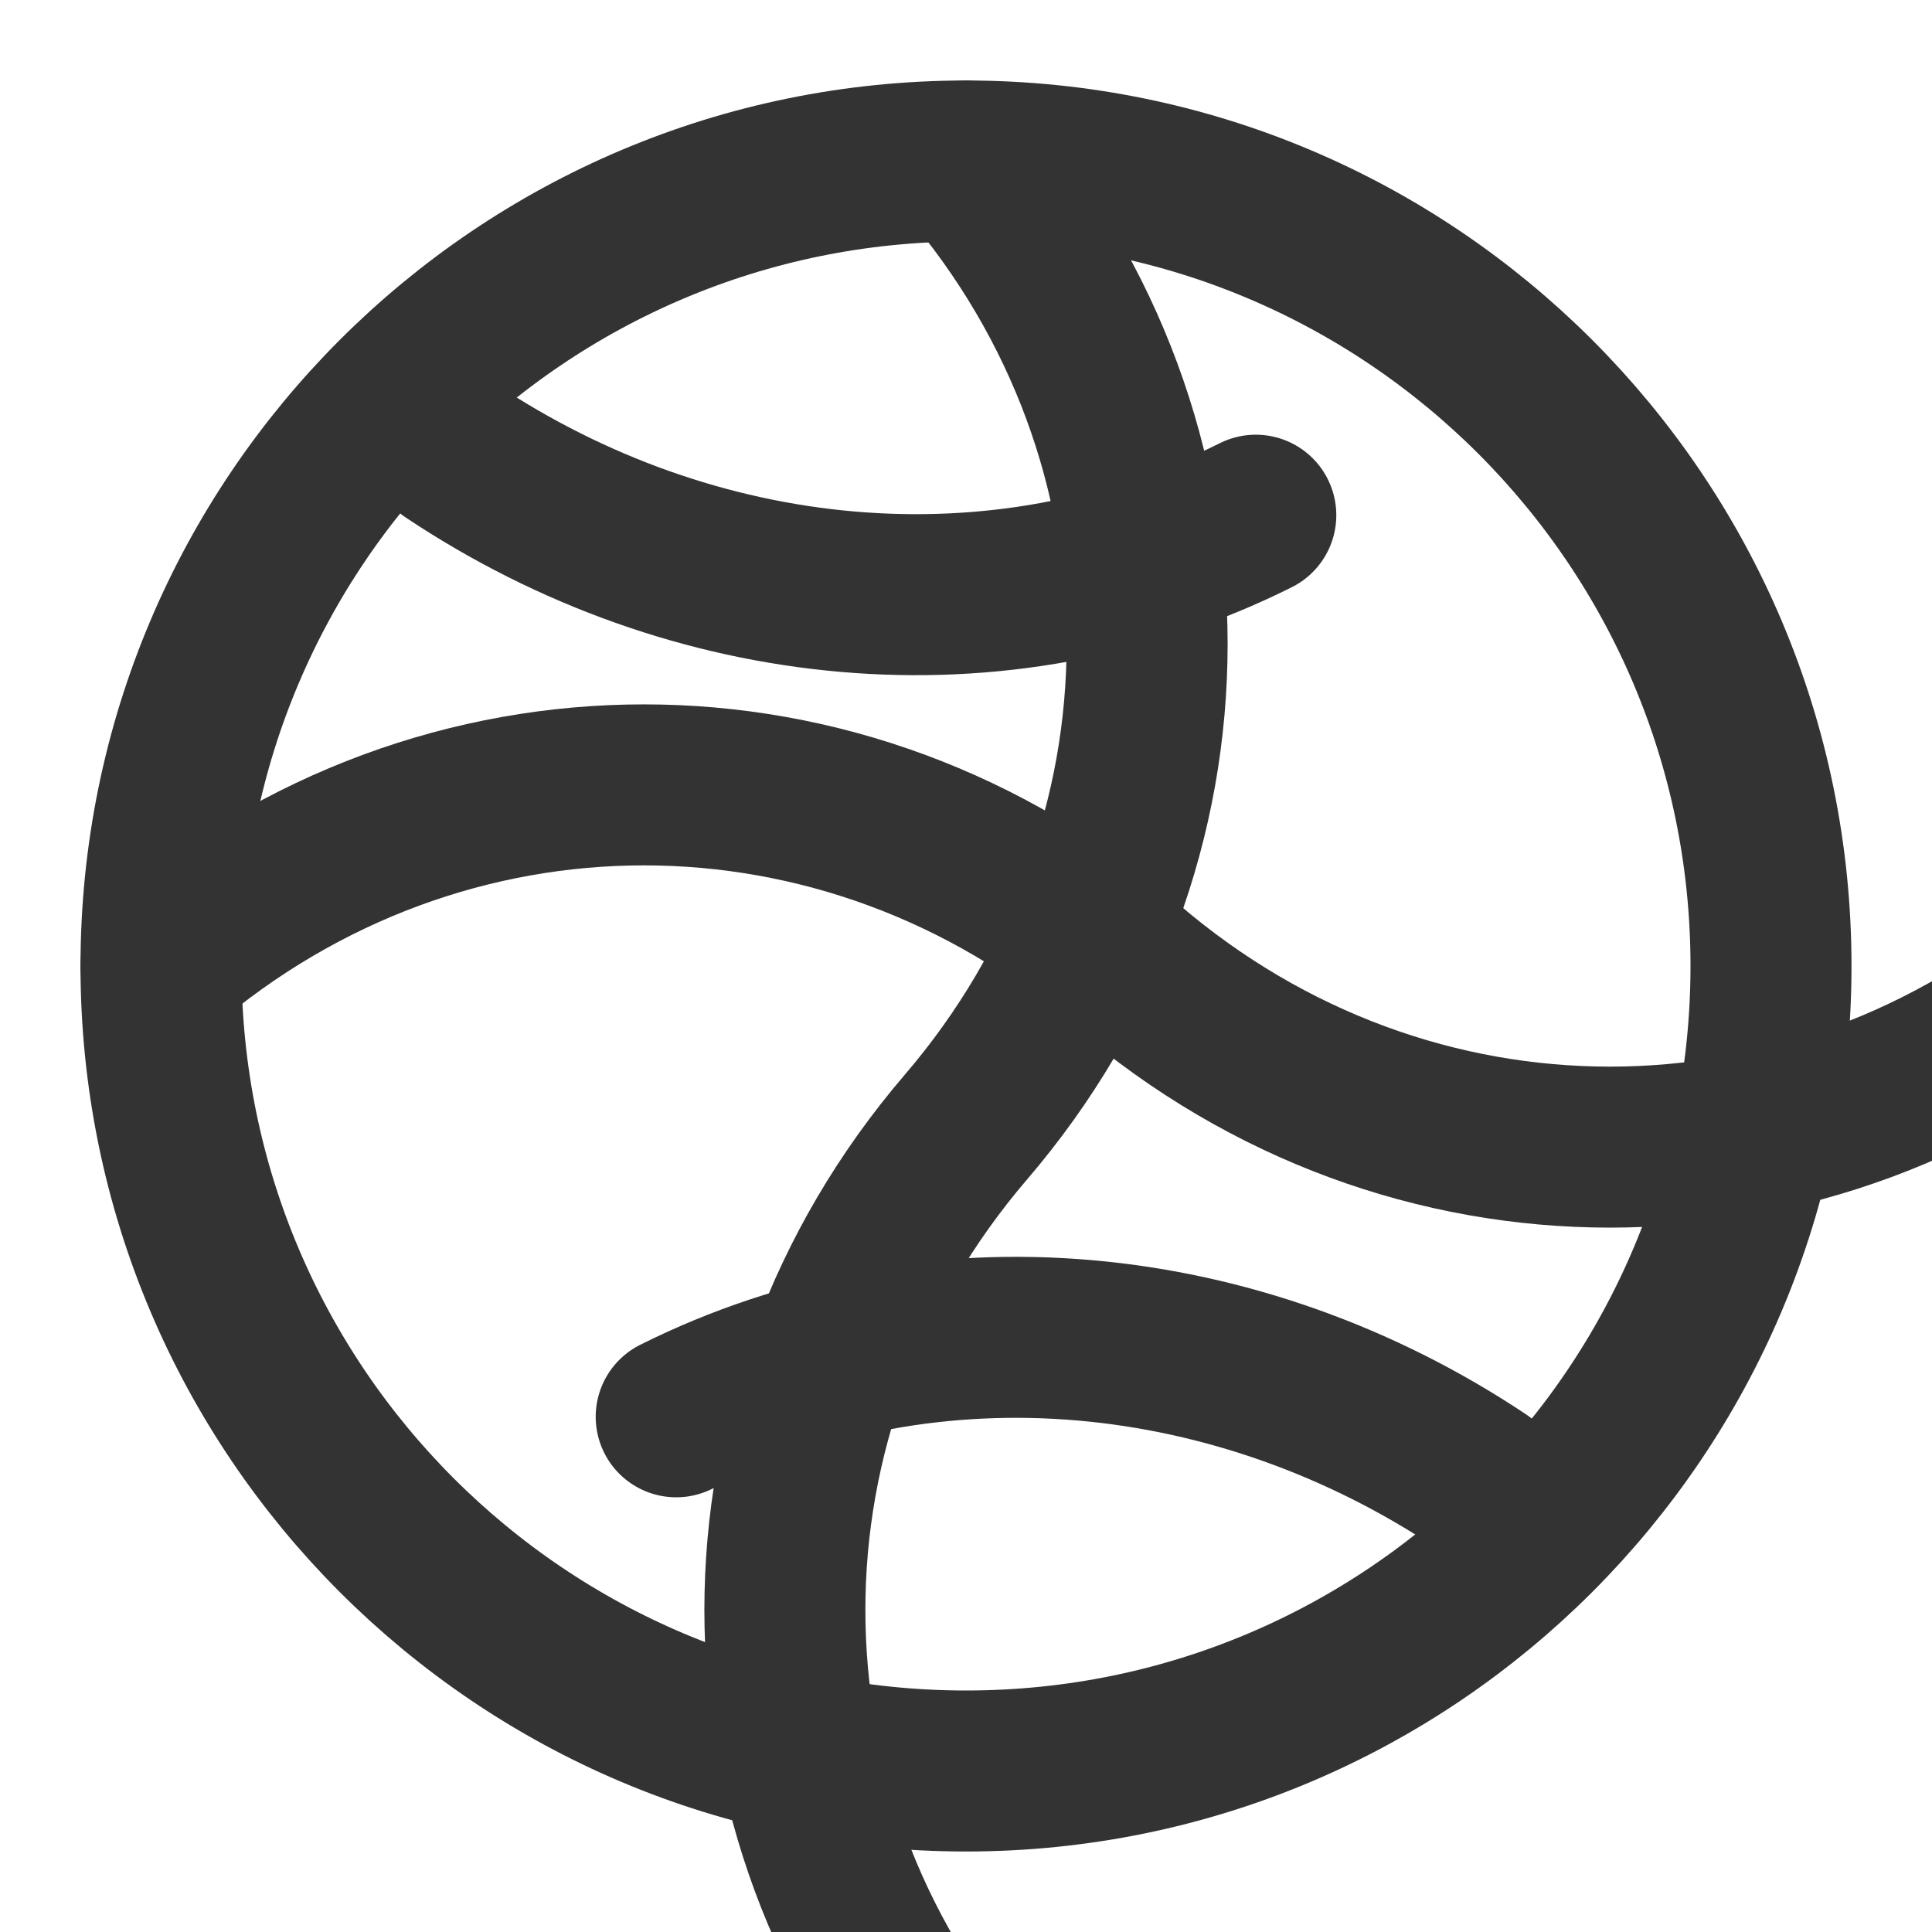
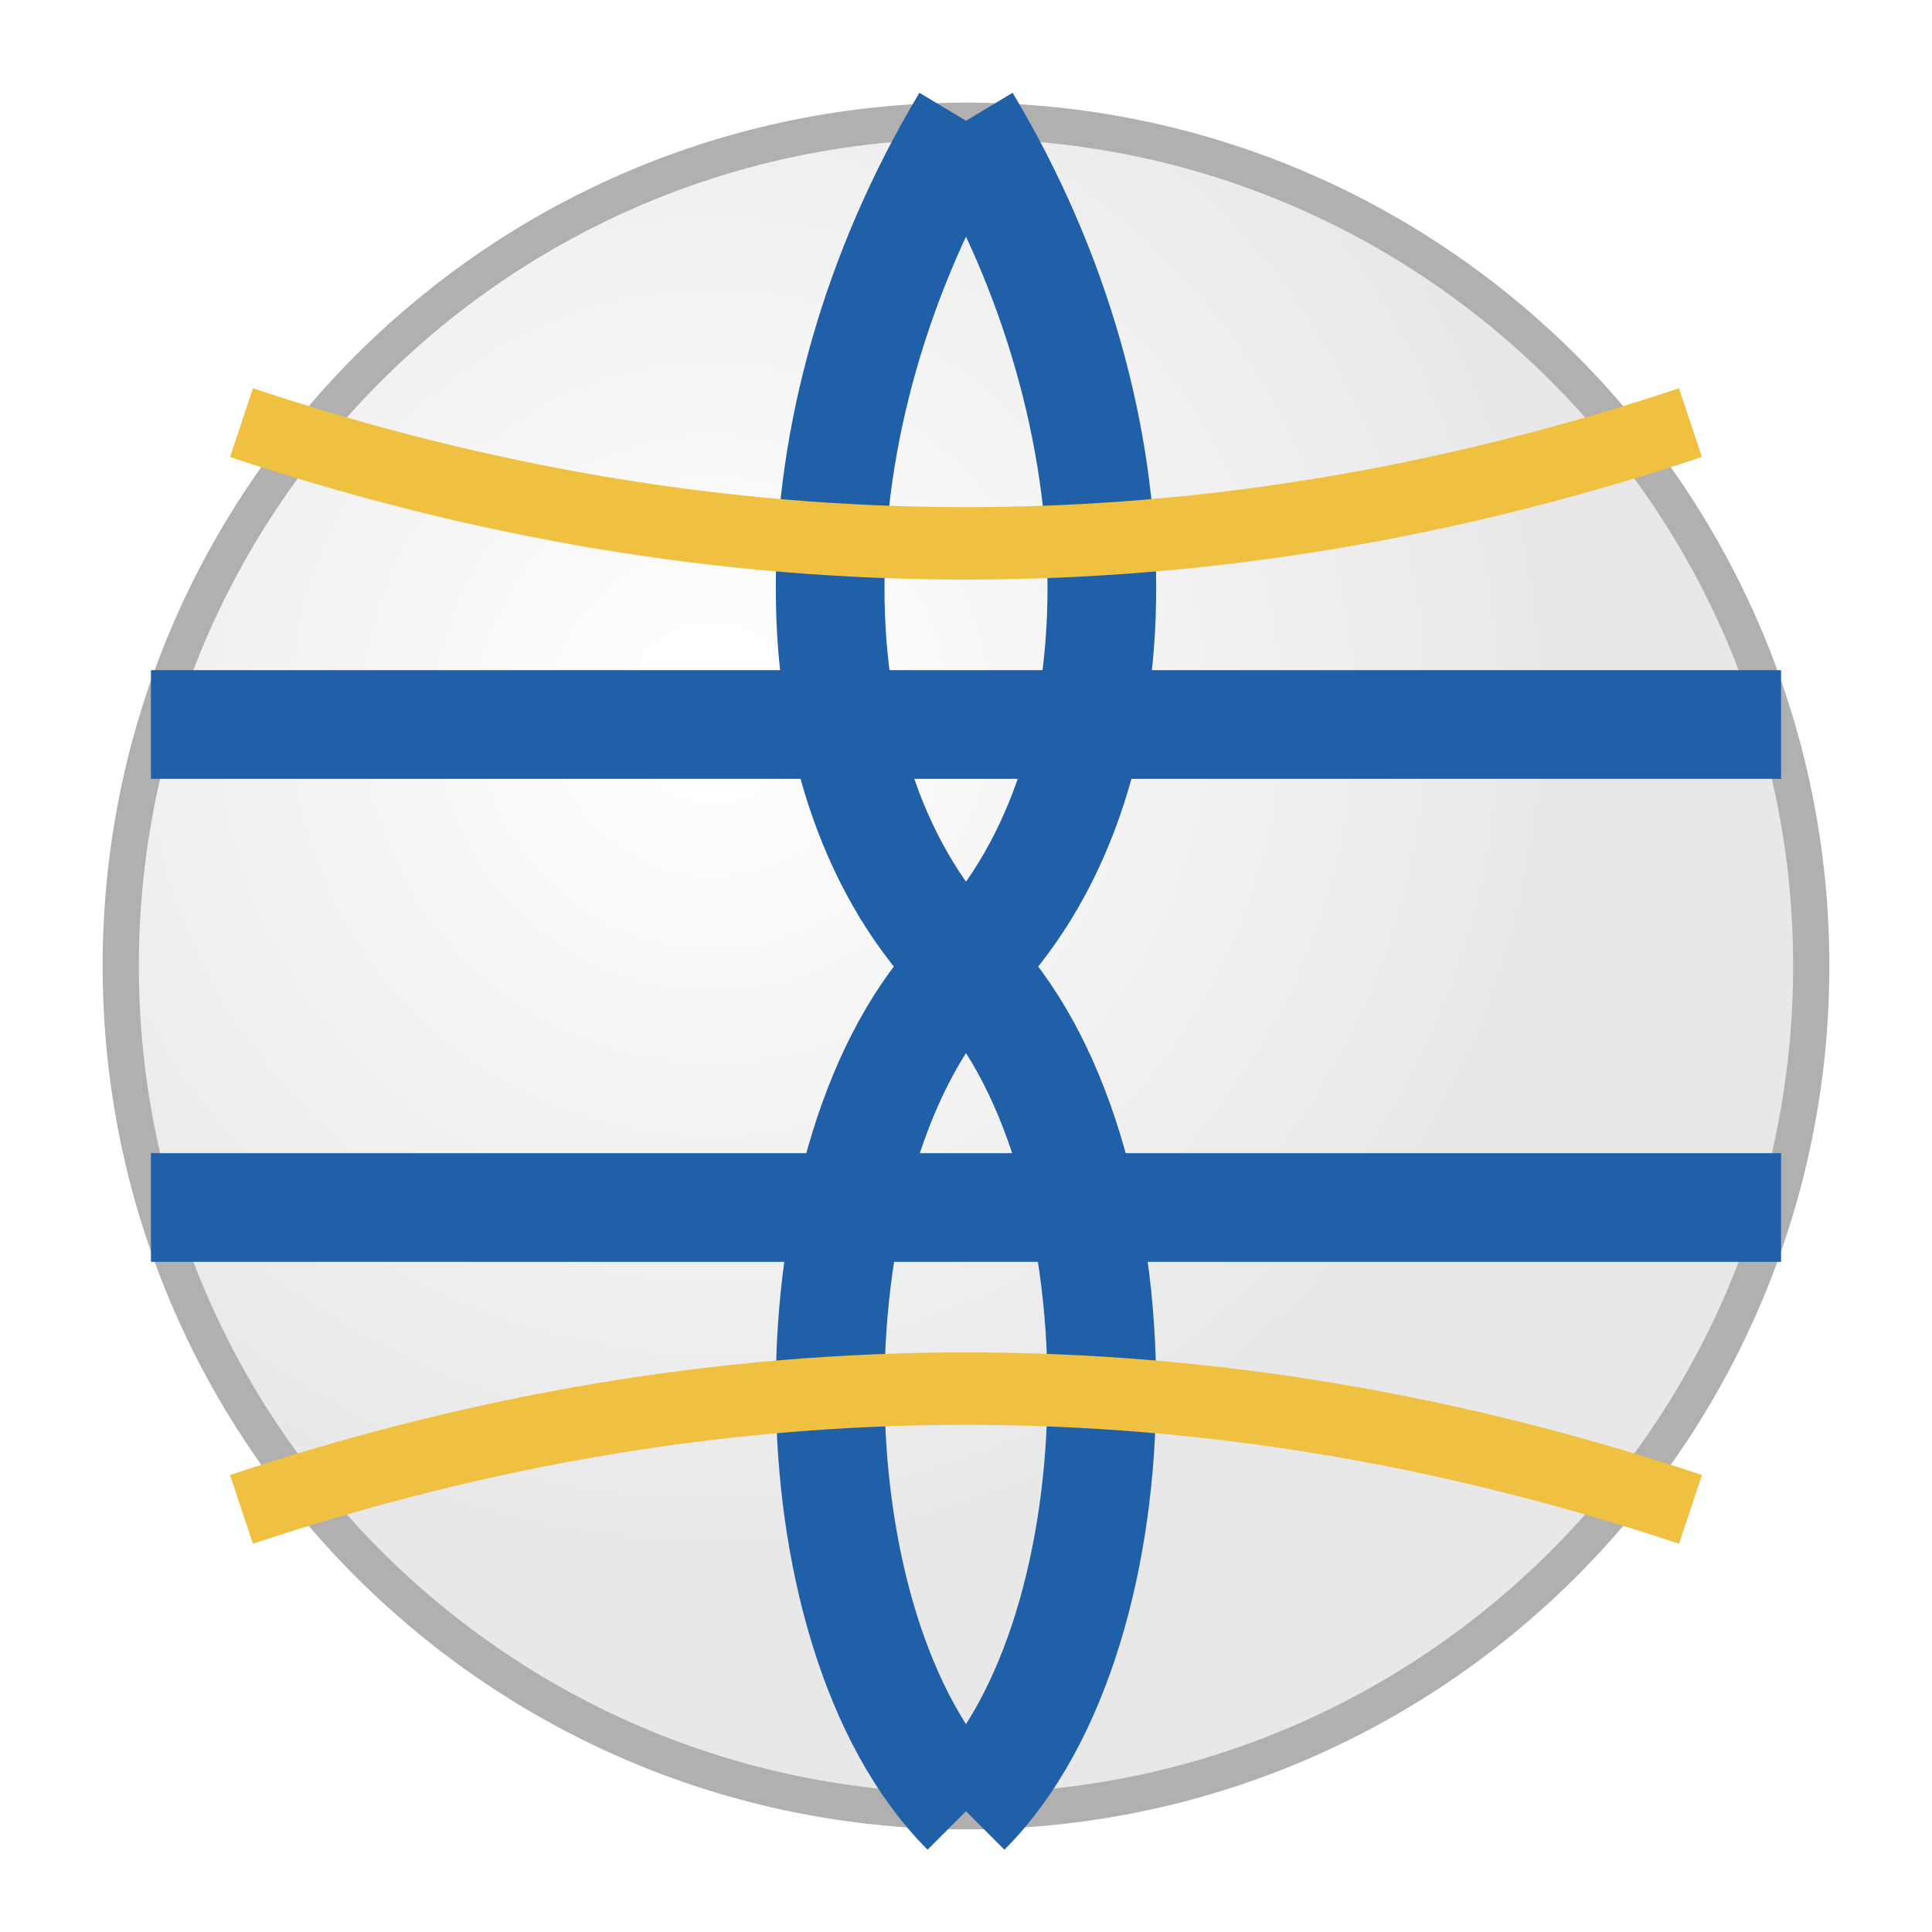
- <svg xmlns="http://www.w3.org/2000/svg" viewBox="0 0 24 24" width="24" height="24" fill="none" stroke="#333" stroke-width="2" stroke-linecap="round" stroke-linejoin="round">
-   <circle cx="12" cy="12" r="10" />
-   <path d="M12 2c3 3.5 3 8.5 0 12s-3 8.5 0 12" />
-   <path d="M2 12c3.5-3 8.5-3 12 0s8.5 3 12 0" />
-   <path d="M5.6 5.6c3 2 6.8 2.4 10 .8" />
-   <path d="M18.4 18.4c-3-2-6.8-2.4-10-.8" />
+ <svg xmlns="http://www.w3.org/2000/svg" viewBox="0 0 32 32">
+   <defs>
+     <radialGradient id="vb" cx=".35" cy=".35">
+       <stop offset="0%" stop-color="#FFFFFF" />
+       <stop offset="100%" stop-color="#E8E8E8" />
+     </radialGradient>
+   </defs>
+   <circle cx="16" cy="16" r="14" fill="url(#vb)" stroke="#B0B0B0" stroke-width=".6" />
+   <path d="M16 2c-3 5-3 11 0 14s3 11 0 14" fill="none" stroke="#2060A8" stroke-width="1.8" />
+   <path d="M16 2c3 5 3 11 0 14s-3 11 0 14" fill="none" stroke="#2060A8" stroke-width="1.8" />
+   <path d="M2.5 12h27" fill="none" stroke="#2060A8" stroke-width="1.8" />
+   <path d="M2.5 20h27" fill="none" stroke="#2060A8" stroke-width="1.8" />
+   <path d="M4 7Q16 11 28 7" fill="none" stroke="#F0C040" stroke-width="1.2" />
+   <path d="M4 25Q16 21 28 25" fill="none" stroke="#F0C040" stroke-width="1.2" />
</svg>
